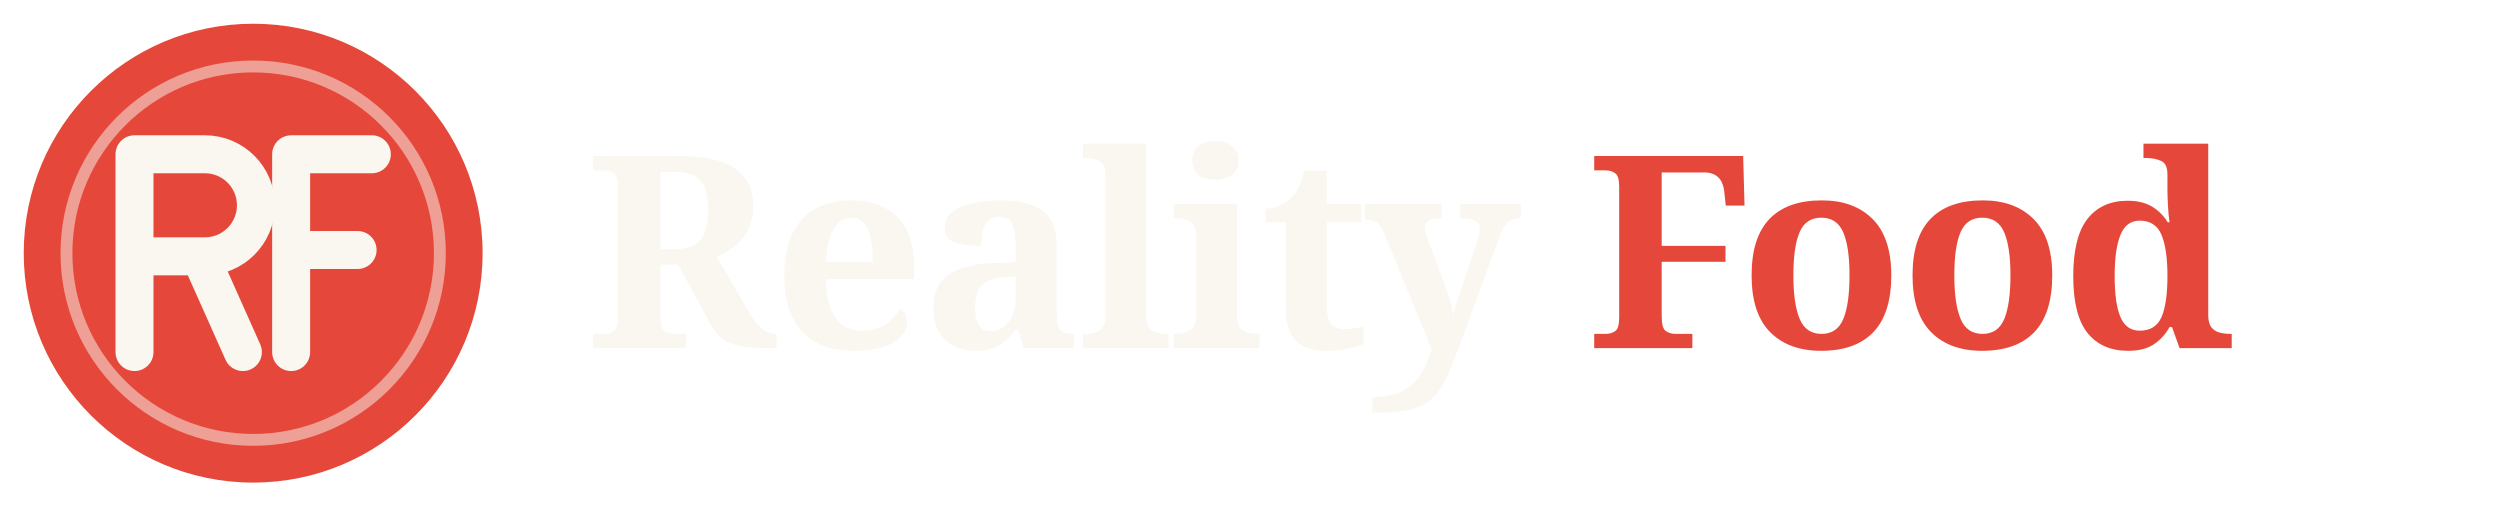
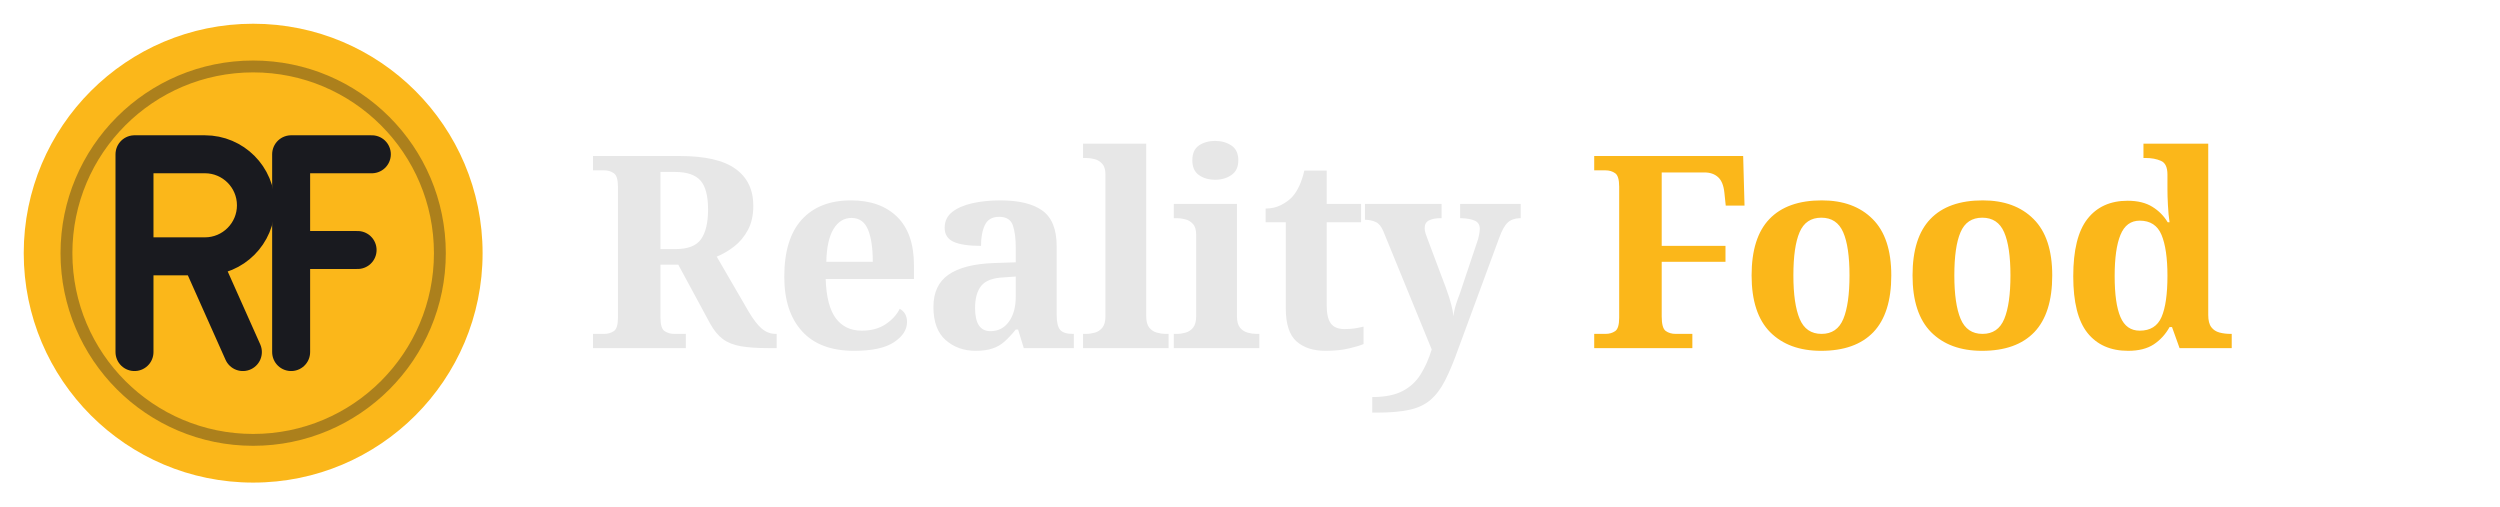
<svg xmlns="http://www.w3.org/2000/svg" viewBox="0 0 316 64" role="img" aria-label="Reality Food">
-   <circle cx="32" cy="32" r="29" fill="#E5483A" />
-   <circle cx="32" cy="32" r="23.6" fill="none" stroke="#FAF7F1" stroke-width="1.5" opacity="0.5" />
-   <g fill="none" stroke="#FAF7F1" stroke-width="4.8" stroke-linecap="round" stroke-linejoin="round" transform="translate(-0.6 0)">
+   <circle cx="32" cy="32" r="29" fill="#FBB71A" />
+   <circle cx="32" cy="32" r="23.6" fill="none" stroke="#191A1F" stroke-width="1.5" opacity="0.35" />
+   <g fill="none" stroke="#191A1F" stroke-width="4.8" stroke-linecap="round" stroke-linejoin="round" transform="translate(-0.6 0)">
    <path d="M17.6 44.5V19.5h8.9a6.45 6.45 0 0 1 0 12.9h-8.9M25.9 32.4l5.4 12.1" />
    <path d="M37.4 44.5V19.5h10.2M37.4 31.6h8.4" />
  </g>
-   <text x="74" y="44" font-family="Fraunces, Georgia, serif" font-size="34" font-weight="600" letter-spacing="-0.5" fill="#FAF7F1">Reality <tspan fill="#E5483A">Food</tspan>
+   <text x="74" y="44" font-family="Fraunces, Georgia, serif" font-size="34" font-weight="600" letter-spacing="-0.5" fill="#E7E7E7">Reality <tspan fill="#FBB71A">Food</tspan>
  </text>
</svg>
